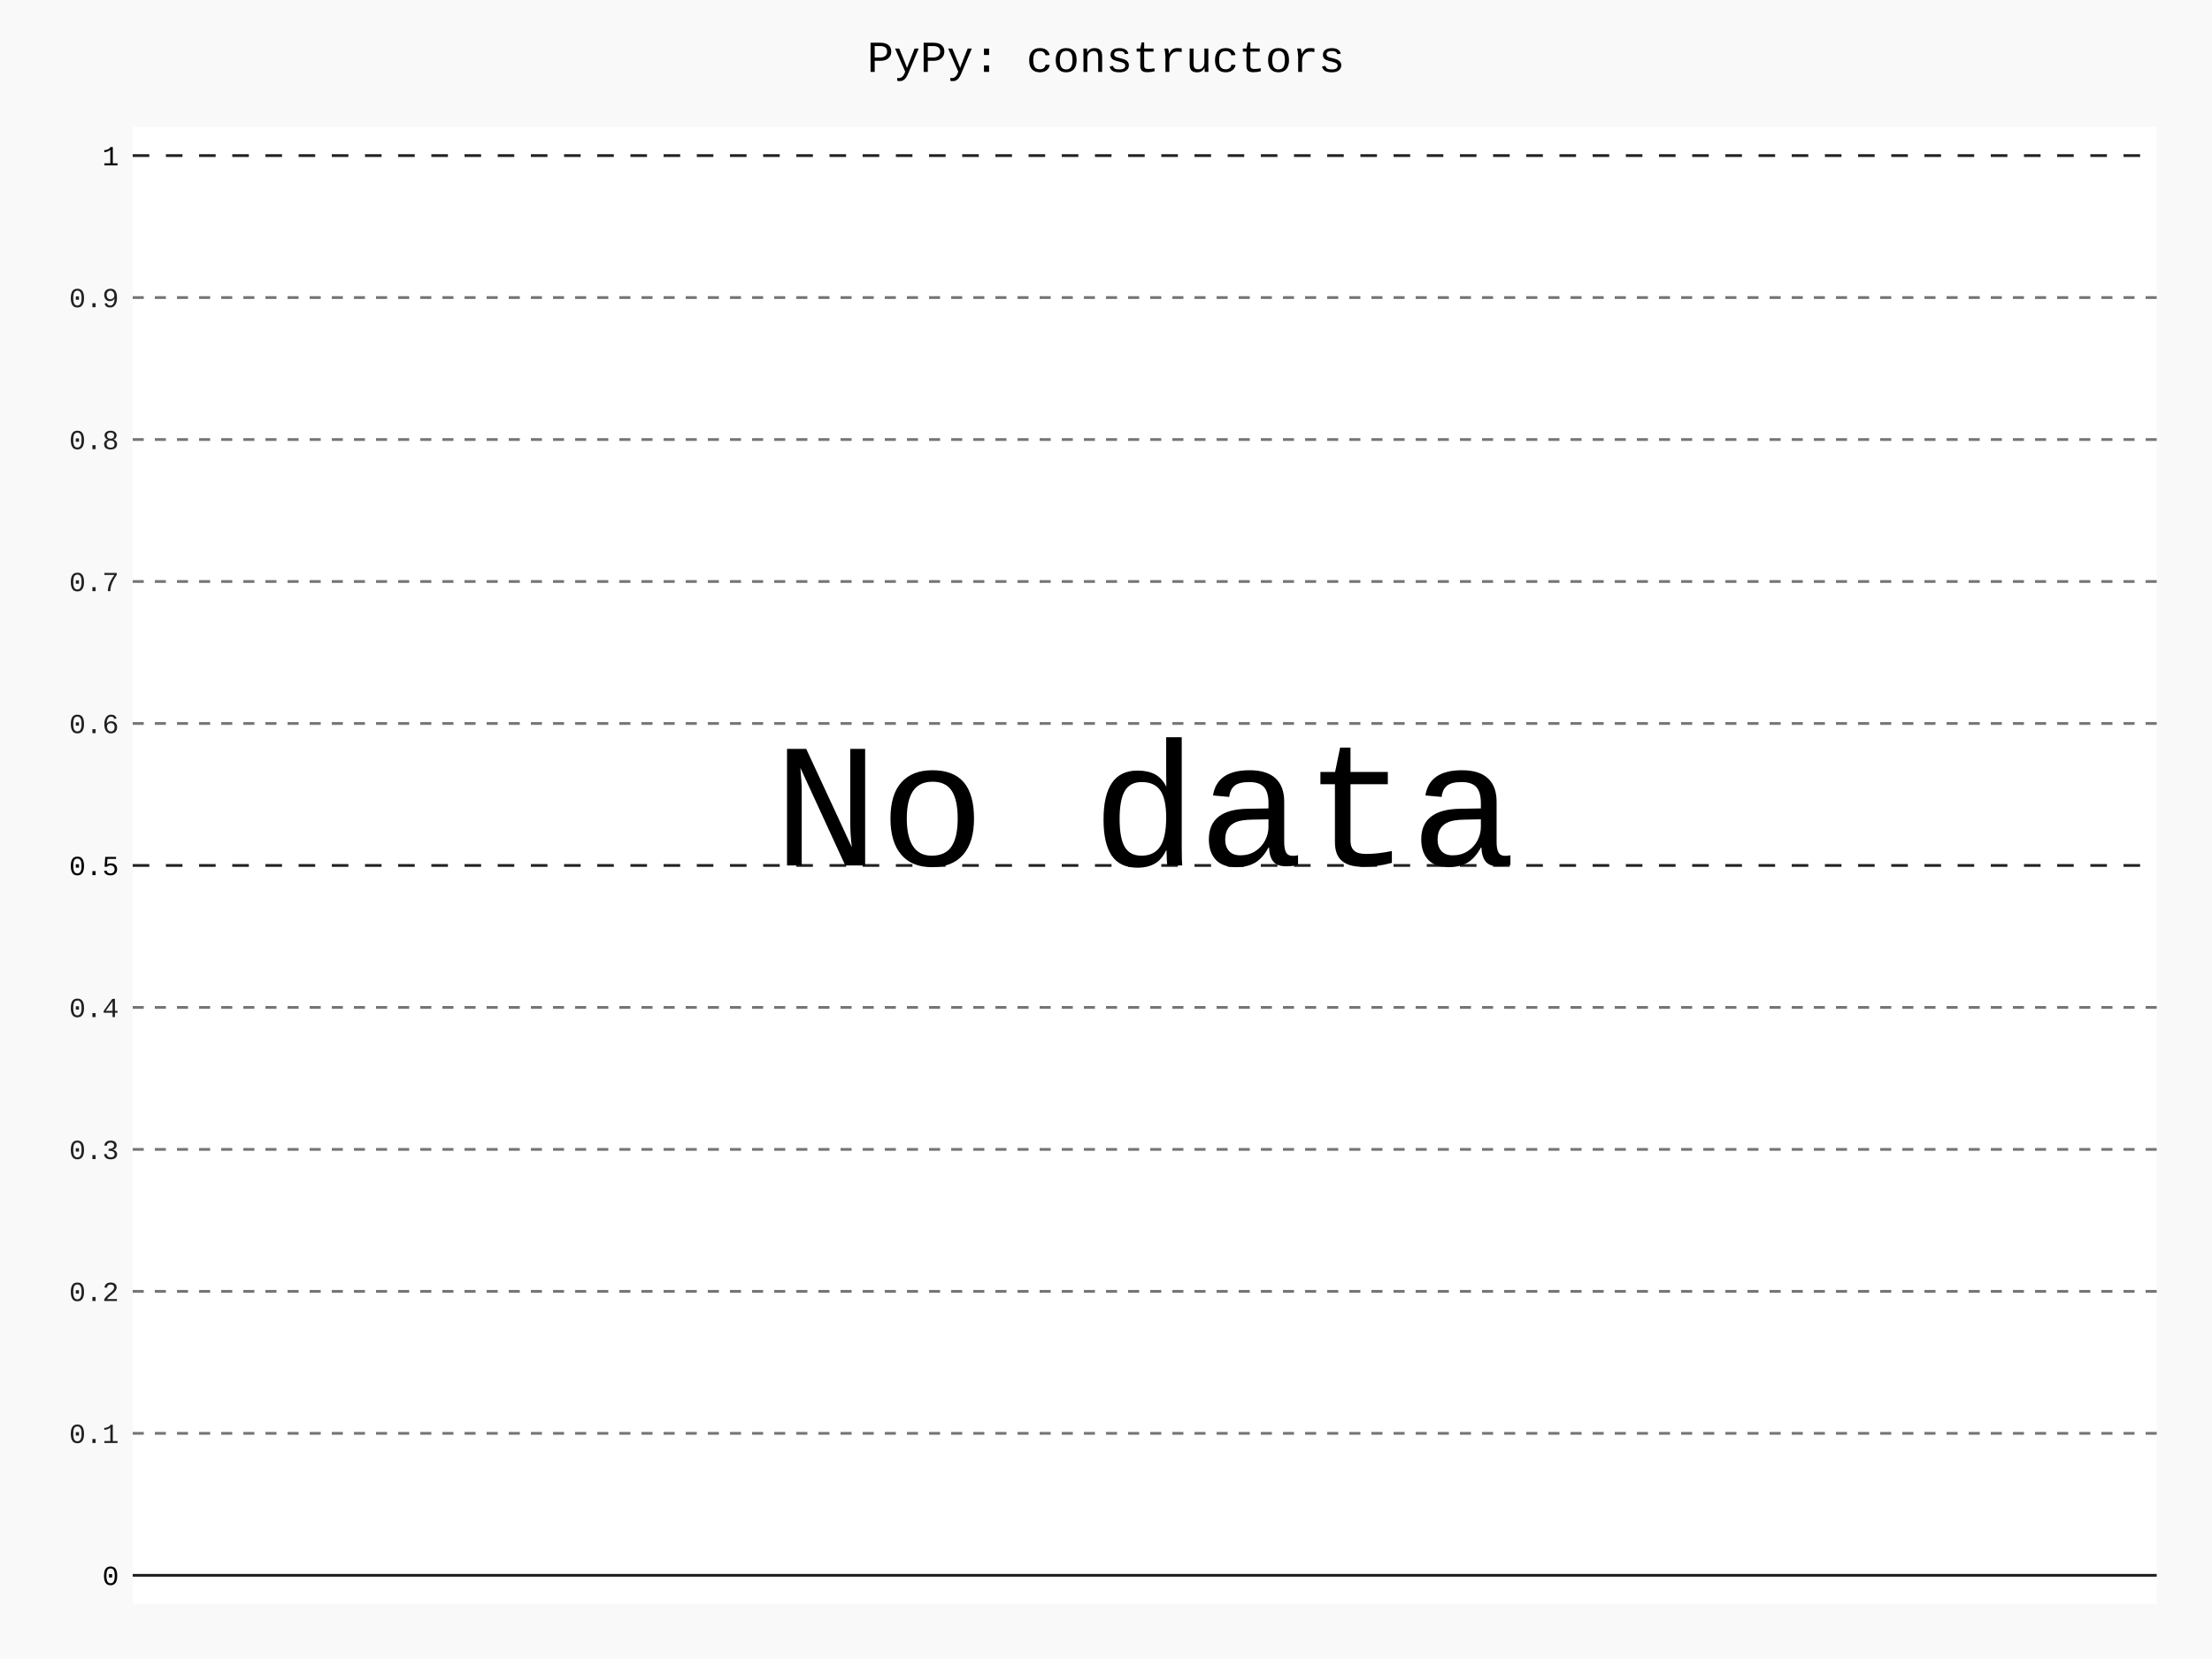
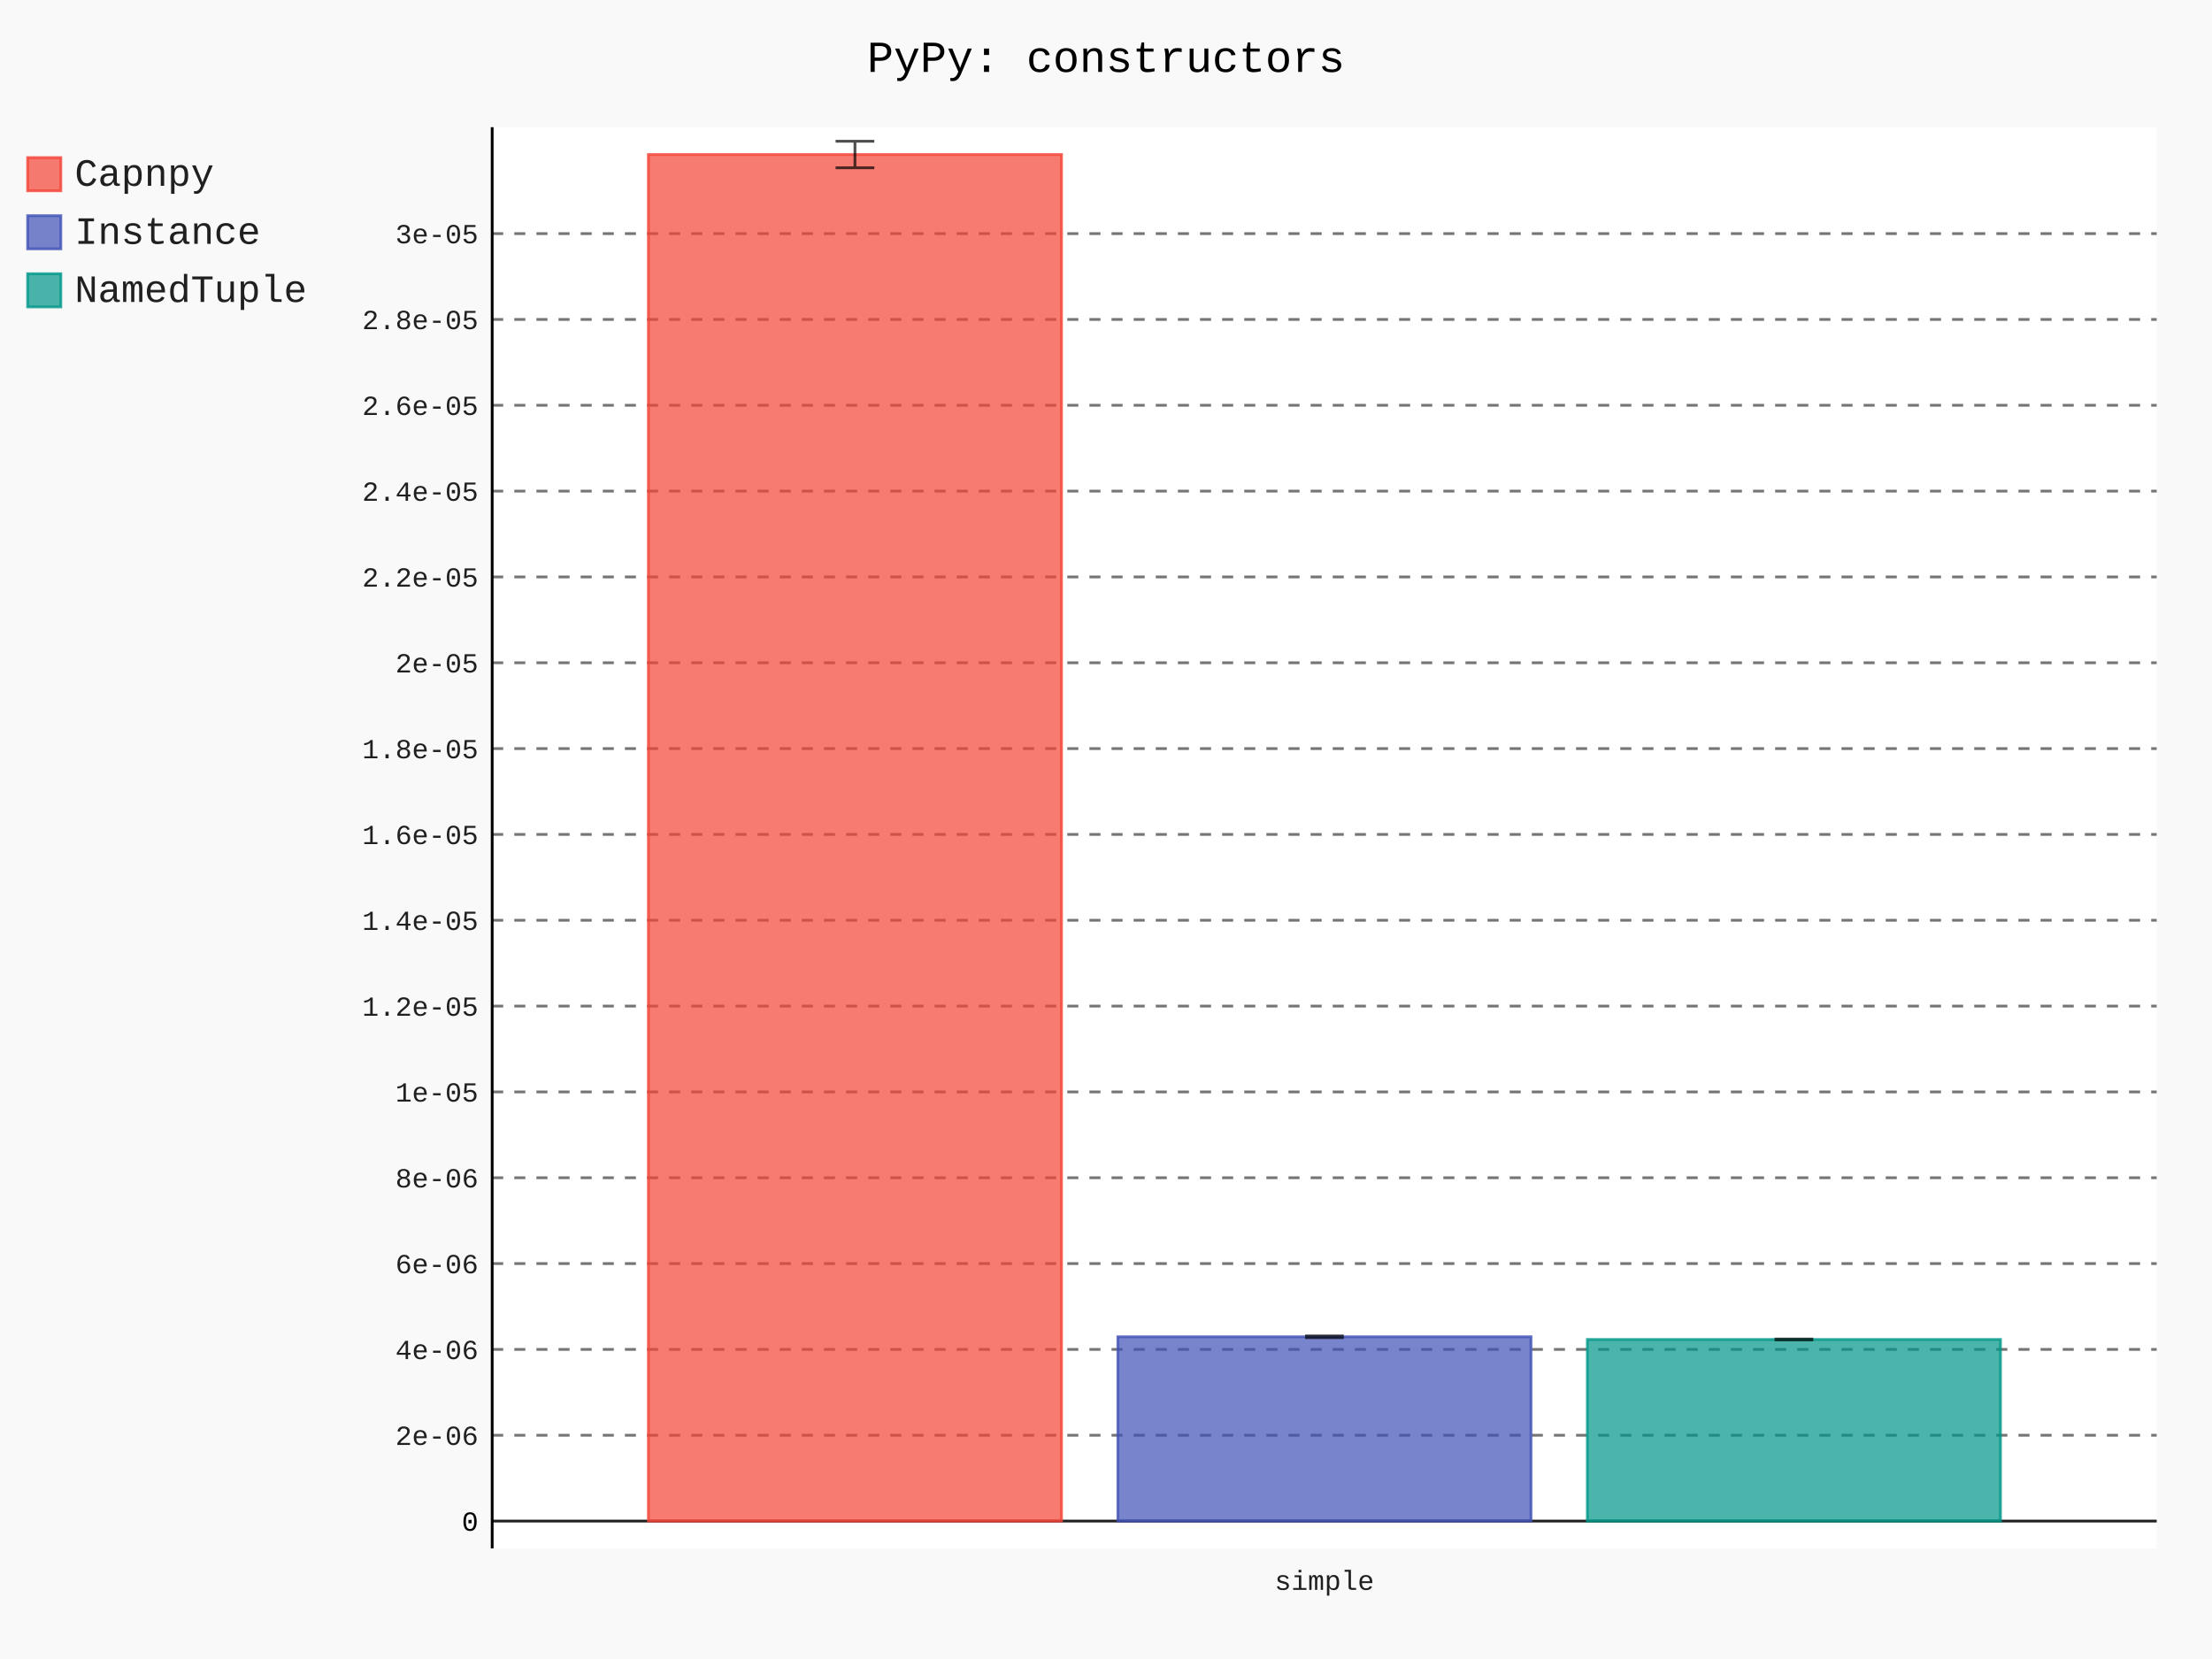
- <svg xmlns="http://www.w3.org/2000/svg" class="pygal-chart" id="chart-ac4eaaff-fcb7-438a-bf3a-5cfff19c0af9" viewBox="0 0 800 600">
+ <svg xmlns="http://www.w3.org/2000/svg" class="pygal-chart" id="chart-c2cd404e-d340-4599-973b-e50041e836b5" viewBox="0 0 800 600">
  <defs>
    <style type="text/css">/*
 * This file is part of pygal
 *
 * A python svg graph plotting library
 * Copyright © 2012 Kozea

 * This library is free software: you can redistribute it and/or modify it under
 * the terms of the GNU Lesser General Public License as published by the Free
 * Software Foundation, either version 3 of the License, or (at your option) any
 * later version.
 *
 * This library is distributed in the hope that it will be useful, but WITHOUT
 * ANY WARRANTY; without even the implied warranty of MERCHANTABILITY or FITNESS
 * FOR A PARTICULAR PURPOSE.  See the GNU Lesser General Public License for more
 * details.
 *
 * You should have received a copy of the GNU Lesser General Public License
 * along with pygal. If not, see &lt;http://www.gnu.org/licenses/&gt;.
*/

/*
 * Font-sizes from config, override with care
 */

- #chart-ac4eaaff-fcb7-438a-bf3a-5cfff19c0af9  {
+ #chart-c2cd404e-d340-4599-973b-e50041e836b5  {
  -webkit-user-select: none;
  -webkit-font-smoothing: antialiased;
  font-family: Consolas, "Liberation Mono", Menlo, Courier, monospace;
}

- #chart-ac4eaaff-fcb7-438a-bf3a-5cfff19c0af9 .title {
+ #chart-c2cd404e-d340-4599-973b-e50041e836b5 .title {
  font-family: Consolas, "Liberation Mono", Menlo, Courier, monospace;
  font-size: 16px;
}

- #chart-ac4eaaff-fcb7-438a-bf3a-5cfff19c0af9 .legends .legend text {
+ #chart-c2cd404e-d340-4599-973b-e50041e836b5 .legends .legend text {
  font-family: Consolas, "Liberation Mono", Menlo, Courier, monospace;
  font-size: 14px;
}

- #chart-ac4eaaff-fcb7-438a-bf3a-5cfff19c0af9 .axis text {
+ #chart-c2cd404e-d340-4599-973b-e50041e836b5 .axis text {
  font-family: Consolas, "Liberation Mono", Menlo, Courier, monospace;
  font-size: 10px;
}

- #chart-ac4eaaff-fcb7-438a-bf3a-5cfff19c0af9 .axis text.major {
+ #chart-c2cd404e-d340-4599-973b-e50041e836b5 .axis text.major {
  font-family: Consolas, "Liberation Mono", Menlo, Courier, monospace;
  font-size: 10px;
}

- #chart-ac4eaaff-fcb7-438a-bf3a-5cfff19c0af9 .text-overlay text.value {
+ #chart-c2cd404e-d340-4599-973b-e50041e836b5 .text-overlay text.value {
  font-family: Consolas, "Liberation Mono", Menlo, Courier, monospace;
  font-size: 16px;
}

- #chart-ac4eaaff-fcb7-438a-bf3a-5cfff19c0af9 .text-overlay text.label {
+ #chart-c2cd404e-d340-4599-973b-e50041e836b5 .text-overlay text.label {
  font-family: Consolas, "Liberation Mono", Menlo, Courier, monospace;
  font-size: 10px;
}

- #chart-ac4eaaff-fcb7-438a-bf3a-5cfff19c0af9 .tooltip {
+ #chart-c2cd404e-d340-4599-973b-e50041e836b5 .tooltip {
  font-family: Consolas, "Liberation Mono", Menlo, Courier, monospace;
  font-size: 14px;
}

- #chart-ac4eaaff-fcb7-438a-bf3a-5cfff19c0af9 text.no_data {
+ #chart-c2cd404e-d340-4599-973b-e50041e836b5 text.no_data {
  font-family: Consolas, "Liberation Mono", Menlo, Courier, monospace;
  font-size: 64px;
}

/*
 * This file is part of pygal
 *
 * A python svg graph plotting library
 * Copyright © 2012 Kozea

 * This library is free software: you can redistribute it and/or modify it under
 * the terms of the GNU Lesser General Public License as published by the Free
 * Software Foundation, either version 3 of the License, or (at your option) any
 * later version.
 *
 * This library is distributed in the hope that it will be useful, but WITHOUT
 * ANY WARRANTY; without even the implied warranty of MERCHANTABILITY or FITNESS
 * FOR A PARTICULAR PURPOSE.  See the GNU Lesser General Public License for more
 * details.
 *
 * You should have received a copy of the GNU Lesser General Public License
 * along with pygal. If not, see &lt;http://www.gnu.org/licenses/&gt;.
*/

/*
 * Styles from config
 */

- #chart-ac4eaaff-fcb7-438a-bf3a-5cfff19c0af9 {
+ #chart-c2cd404e-d340-4599-973b-e50041e836b5 {
  background-color: rgba(249, 249, 249, 1);
}

- #chart-ac4eaaff-fcb7-438a-bf3a-5cfff19c0af9 path,
- #chart-ac4eaaff-fcb7-438a-bf3a-5cfff19c0af9 line,
- #chart-ac4eaaff-fcb7-438a-bf3a-5cfff19c0af9 rect,
- #chart-ac4eaaff-fcb7-438a-bf3a-5cfff19c0af9 circle {
+ #chart-c2cd404e-d340-4599-973b-e50041e836b5 path,
+ #chart-c2cd404e-d340-4599-973b-e50041e836b5 line,
+ #chart-c2cd404e-d340-4599-973b-e50041e836b5 rect,
+ #chart-c2cd404e-d340-4599-973b-e50041e836b5 circle {
  -webkit-transition: 150ms;
  -moz-transition: 150ms;
  transition: 150ms;
}

- #chart-ac4eaaff-fcb7-438a-bf3a-5cfff19c0af9 .graph &gt; .background {
+ #chart-c2cd404e-d340-4599-973b-e50041e836b5 .graph &gt; .background {
  fill: rgba(249, 249, 249, 1);
}

- #chart-ac4eaaff-fcb7-438a-bf3a-5cfff19c0af9 .plot &gt; .background {
+ #chart-c2cd404e-d340-4599-973b-e50041e836b5 .plot &gt; .background {
  fill: rgba(255, 255, 255, 1);
}

- #chart-ac4eaaff-fcb7-438a-bf3a-5cfff19c0af9 .graph {
+ #chart-c2cd404e-d340-4599-973b-e50041e836b5 .graph {
  fill: rgba(0, 0, 0, .87);
}

- #chart-ac4eaaff-fcb7-438a-bf3a-5cfff19c0af9 text.no_data {
-   fill: rgba(0, 0, 0, 1);
- }
- 
- #chart-ac4eaaff-fcb7-438a-bf3a-5cfff19c0af9 .title {
-   fill: rgba(0, 0, 0, 1);
- }
- 
- #chart-ac4eaaff-fcb7-438a-bf3a-5cfff19c0af9 .legends .legend text {
+ #chart-c2cd404e-d340-4599-973b-e50041e836b5 text.no_data {
+   fill: rgba(0, 0, 0, 1);
+ }
+ 
+ #chart-c2cd404e-d340-4599-973b-e50041e836b5 .title {
+   fill: rgba(0, 0, 0, 1);
+ }
+ 
+ #chart-c2cd404e-d340-4599-973b-e50041e836b5 .legends .legend text {
  fill: rgba(0, 0, 0, .87);
}

- #chart-ac4eaaff-fcb7-438a-bf3a-5cfff19c0af9 .legends .legend:hover text {
-   fill: rgba(0, 0, 0, 1);
- }
- 
- #chart-ac4eaaff-fcb7-438a-bf3a-5cfff19c0af9 .axis .line {
+ #chart-c2cd404e-d340-4599-973b-e50041e836b5 .legends .legend:hover text {
+   fill: rgba(0, 0, 0, 1);
+ }
+ 
+ #chart-c2cd404e-d340-4599-973b-e50041e836b5 .axis .line {
  stroke: rgba(0, 0, 0, 1);
}

- #chart-ac4eaaff-fcb7-438a-bf3a-5cfff19c0af9 .axis .guide.line {
+ #chart-c2cd404e-d340-4599-973b-e50041e836b5 .axis .guide.line {
  stroke: rgba(0, 0, 0, .54);
}

- #chart-ac4eaaff-fcb7-438a-bf3a-5cfff19c0af9 .axis .major.line {
+ #chart-c2cd404e-d340-4599-973b-e50041e836b5 .axis .major.line {
  stroke: rgba(0, 0, 0, .87);
}

- #chart-ac4eaaff-fcb7-438a-bf3a-5cfff19c0af9 .axis text.major {
-   fill: rgba(0, 0, 0, 1);
- }
- 
- #chart-ac4eaaff-fcb7-438a-bf3a-5cfff19c0af9 .axis.y .guides:hover .guide.line,
- #chart-ac4eaaff-fcb7-438a-bf3a-5cfff19c0af9 .line-graph .axis.x .guides:hover .guide.line,
- #chart-ac4eaaff-fcb7-438a-bf3a-5cfff19c0af9 .stackedline-graph .axis.x .guides:hover .guide.line,
- #chart-ac4eaaff-fcb7-438a-bf3a-5cfff19c0af9 .xy-graph .axis.x .guides:hover .guide.line {
+ #chart-c2cd404e-d340-4599-973b-e50041e836b5 .axis text.major {
+   fill: rgba(0, 0, 0, 1);
+ }
+ 
+ #chart-c2cd404e-d340-4599-973b-e50041e836b5 .axis.y .guides:hover .guide.line,
+ #chart-c2cd404e-d340-4599-973b-e50041e836b5 .line-graph .axis.x .guides:hover .guide.line,
+ #chart-c2cd404e-d340-4599-973b-e50041e836b5 .stackedline-graph .axis.x .guides:hover .guide.line,
+ #chart-c2cd404e-d340-4599-973b-e50041e836b5 .xy-graph .axis.x .guides:hover .guide.line {
  stroke: rgba(0, 0, 0, 1);
}

- #chart-ac4eaaff-fcb7-438a-bf3a-5cfff19c0af9 .axis .guides:hover text {
-   fill: rgba(0, 0, 0, 1);
- }
- 
- 
- #chart-ac4eaaff-fcb7-438a-bf3a-5cfff19c0af9 .reactive {
+ #chart-c2cd404e-d340-4599-973b-e50041e836b5 .axis .guides:hover text {
+   fill: rgba(0, 0, 0, 1);
+ }
+ 
+ 
+ #chart-c2cd404e-d340-4599-973b-e50041e836b5 .reactive {
  fill-opacity: .7;
  stroke-opacity: .8;
}

- #chart-ac4eaaff-fcb7-438a-bf3a-5cfff19c0af9 .ci {
+ #chart-c2cd404e-d340-4599-973b-e50041e836b5 .ci {
    stroke: rgba(0, 0, 0, .87);
}

- #chart-ac4eaaff-fcb7-438a-bf3a-5cfff19c0af9 .reactive.active,
- #chart-ac4eaaff-fcb7-438a-bf3a-5cfff19c0af9 .active .reactive {
+ #chart-c2cd404e-d340-4599-973b-e50041e836b5 .reactive.active,
+ #chart-c2cd404e-d340-4599-973b-e50041e836b5 .active .reactive {
  fill-opacity: .8;
  stroke-opacity: .9;
  stroke-width: 4;
}

- #chart-ac4eaaff-fcb7-438a-bf3a-5cfff19c0af9 .ci .reactive.active {
+ #chart-c2cd404e-d340-4599-973b-e50041e836b5 .ci .reactive.active {
  stroke-width: 1.5;
}

- #chart-ac4eaaff-fcb7-438a-bf3a-5cfff19c0af9 .series text {
-   fill: rgba(0, 0, 0, 1);
- }
- 
- #chart-ac4eaaff-fcb7-438a-bf3a-5cfff19c0af9 .tooltip rect {
+ #chart-c2cd404e-d340-4599-973b-e50041e836b5 .series text {
+   fill: rgba(0, 0, 0, 1);
+ }
+ 
+ #chart-c2cd404e-d340-4599-973b-e50041e836b5 .tooltip rect {
  fill: rgba(255, 255, 255, 1);
  stroke: rgba(0, 0, 0, 1);
  -webkit-transition: opacity 150ms;
  -moz-transition: opacity 150ms;
  transition: opacity 150ms;
}

- #chart-ac4eaaff-fcb7-438a-bf3a-5cfff19c0af9 .tooltip .label {
+ #chart-c2cd404e-d340-4599-973b-e50041e836b5 .tooltip .label {
  fill: rgba(0, 0, 0, .87);
}

- #chart-ac4eaaff-fcb7-438a-bf3a-5cfff19c0af9 .tooltip .label {
+ #chart-c2cd404e-d340-4599-973b-e50041e836b5 .tooltip .label {
  fill: rgba(0, 0, 0, .87);
}

- #chart-ac4eaaff-fcb7-438a-bf3a-5cfff19c0af9 .tooltip .legend {
+ #chart-c2cd404e-d340-4599-973b-e50041e836b5 .tooltip .legend {
  font-size: .8em;
  fill: rgba(0, 0, 0, .54);
}

- #chart-ac4eaaff-fcb7-438a-bf3a-5cfff19c0af9 .tooltip .x_label {
+ #chart-c2cd404e-d340-4599-973b-e50041e836b5 .tooltip .x_label {
  font-size: .6em;
  fill: rgba(0, 0, 0, 1);
}

- #chart-ac4eaaff-fcb7-438a-bf3a-5cfff19c0af9 .tooltip .xlink {
+ #chart-c2cd404e-d340-4599-973b-e50041e836b5 .tooltip .xlink {
  font-size: .5em;
  text-decoration: underline;
}

- #chart-ac4eaaff-fcb7-438a-bf3a-5cfff19c0af9 .tooltip .value {
+ #chart-c2cd404e-d340-4599-973b-e50041e836b5 .tooltip .value {
  font-size: 1.5em;
}

- #chart-ac4eaaff-fcb7-438a-bf3a-5cfff19c0af9 .bound {
+ #chart-c2cd404e-d340-4599-973b-e50041e836b5 .bound {
  font-size: .5em;
}

- #chart-ac4eaaff-fcb7-438a-bf3a-5cfff19c0af9 .max-value {
+ #chart-c2cd404e-d340-4599-973b-e50041e836b5 .max-value {
  font-size: .75em;
  fill: rgba(0, 0, 0, .54);
}

- #chart-ac4eaaff-fcb7-438a-bf3a-5cfff19c0af9 .map-element {
+ #chart-c2cd404e-d340-4599-973b-e50041e836b5 .map-element {
  fill: rgba(255, 255, 255, 1);
  stroke: rgba(0, 0, 0, .54) !important;
}

- #chart-ac4eaaff-fcb7-438a-bf3a-5cfff19c0af9 .map-element .reactive {
+ #chart-c2cd404e-d340-4599-973b-e50041e836b5 .map-element .reactive {
  fill-opacity: inherit;
  stroke-opacity: inherit;
}

+ #chart-c2cd404e-d340-4599-973b-e50041e836b5 .color-0, #chart-c2cd404e-d340-4599-973b-e50041e836b5 .color-0 a:visited {
+   stroke: #F44336;
+   fill: #F44336;
+ }
+ 
+ #chart-c2cd404e-d340-4599-973b-e50041e836b5 .color-1, #chart-c2cd404e-d340-4599-973b-e50041e836b5 .color-1 a:visited {
+   stroke: #3F51B5;
+   fill: #3F51B5;
+ }
+ 
+ #chart-c2cd404e-d340-4599-973b-e50041e836b5 .color-2, #chart-c2cd404e-d340-4599-973b-e50041e836b5 .color-2 a:visited {
+   stroke: #009688;
+   fill: #009688;
+ }
+ 
+ #chart-c2cd404e-d340-4599-973b-e50041e836b5  .text-overlay .color-0 text {
+   fill: black;
+ }
+ 
+ #chart-c2cd404e-d340-4599-973b-e50041e836b5  .text-overlay .color-1 text {
+   fill: black;
+ }
+ 
+ #chart-c2cd404e-d340-4599-973b-e50041e836b5  .text-overlay .color-2 text {
+   fill: black;
+ }




/*
 * This file is part of pygal
 *
 * A python svg graph plotting library
 * Copyright © 2012 Kozea

 * This library is free software: you can redistribute it and/or modify it under
 * the terms of the GNU Lesser General Public License as published by the Free
 * Software Foundation, either version 3 of the License, or (at your option) any
 * later version.
 *
 * This library is distributed in the hope that it will be useful, but WITHOUT
 * ANY WARRANTY; without even the implied warranty of MERCHANTABILITY or FITNESS
 * FOR A PARTICULAR PURPOSE.  See the GNU Lesser General Public License for more
 * details.
 *
 * You should have received a copy of the GNU Lesser General Public License
 * along with pygal. If not, see &lt;http://www.gnu.org/licenses/&gt;.
*/

- #chart-ac4eaaff-fcb7-438a-bf3a-5cfff19c0af9 text.no_data {
+ #chart-c2cd404e-d340-4599-973b-e50041e836b5 text.no_data {
  text-anchor: middle;
}

- #chart-ac4eaaff-fcb7-438a-bf3a-5cfff19c0af9 .guide.line {
+ #chart-c2cd404e-d340-4599-973b-e50041e836b5 .guide.line {
  fill: none;
}

- #chart-ac4eaaff-fcb7-438a-bf3a-5cfff19c0af9 .centered {
+ #chart-c2cd404e-d340-4599-973b-e50041e836b5 .centered {
  text-anchor: middle;
}

- #chart-ac4eaaff-fcb7-438a-bf3a-5cfff19c0af9 .title {
+ #chart-c2cd404e-d340-4599-973b-e50041e836b5 .title {
  text-anchor: middle;
}

- #chart-ac4eaaff-fcb7-438a-bf3a-5cfff19c0af9 .legends .legend text {
+ #chart-c2cd404e-d340-4599-973b-e50041e836b5 .legends .legend text {
  fill-opacity: 1;
}

- #chart-ac4eaaff-fcb7-438a-bf3a-5cfff19c0af9 .axis.x text {
+ #chart-c2cd404e-d340-4599-973b-e50041e836b5 .axis.x text {
  text-anchor: middle;
}

- #chart-ac4eaaff-fcb7-438a-bf3a-5cfff19c0af9 .axis.x:not(.web) text[transform] {
+ #chart-c2cd404e-d340-4599-973b-e50041e836b5 .axis.x:not(.web) text[transform] {
  text-anchor: start;
}

- #chart-ac4eaaff-fcb7-438a-bf3a-5cfff19c0af9 .axis.x:not(.web) text[transform].backwards {
+ #chart-c2cd404e-d340-4599-973b-e50041e836b5 .axis.x:not(.web) text[transform].backwards {
  text-anchor: end;
}

- #chart-ac4eaaff-fcb7-438a-bf3a-5cfff19c0af9 .axis.y text {
+ #chart-c2cd404e-d340-4599-973b-e50041e836b5 .axis.y text {
  text-anchor: end;
}

- #chart-ac4eaaff-fcb7-438a-bf3a-5cfff19c0af9 .axis.y text[transform].backwards {
+ #chart-c2cd404e-d340-4599-973b-e50041e836b5 .axis.y text[transform].backwards {
  text-anchor: start;
}

- #chart-ac4eaaff-fcb7-438a-bf3a-5cfff19c0af9 .axis.y2 text {
+ #chart-c2cd404e-d340-4599-973b-e50041e836b5 .axis.y2 text {
  text-anchor: start;
}

- #chart-ac4eaaff-fcb7-438a-bf3a-5cfff19c0af9 .axis.y2 text[transform].backwards {
+ #chart-c2cd404e-d340-4599-973b-e50041e836b5 .axis.y2 text[transform].backwards {
  text-anchor: end;
}

- #chart-ac4eaaff-fcb7-438a-bf3a-5cfff19c0af9 .axis .guide.line {
+ #chart-c2cd404e-d340-4599-973b-e50041e836b5 .axis .guide.line {
  stroke-dasharray: 4,4;
}

- #chart-ac4eaaff-fcb7-438a-bf3a-5cfff19c0af9 .axis .major.guide.line {
+ #chart-c2cd404e-d340-4599-973b-e50041e836b5 .axis .major.guide.line {
  stroke-dasharray: 6,6;
}

- #chart-ac4eaaff-fcb7-438a-bf3a-5cfff19c0af9 .horizontal .axis.y .guide.line,
- #chart-ac4eaaff-fcb7-438a-bf3a-5cfff19c0af9 .horizontal .axis.y2 .guide.line,
- #chart-ac4eaaff-fcb7-438a-bf3a-5cfff19c0af9 .vertical .axis.x .guide.line {
+ #chart-c2cd404e-d340-4599-973b-e50041e836b5 .horizontal .axis.y .guide.line,
+ #chart-c2cd404e-d340-4599-973b-e50041e836b5 .horizontal .axis.y2 .guide.line,
+ #chart-c2cd404e-d340-4599-973b-e50041e836b5 .vertical .axis.x .guide.line {
  opacity: 0;
}

- #chart-ac4eaaff-fcb7-438a-bf3a-5cfff19c0af9 .horizontal .axis.always_show .guide.line,
- #chart-ac4eaaff-fcb7-438a-bf3a-5cfff19c0af9 .vertical .axis.always_show .guide.line {
+ #chart-c2cd404e-d340-4599-973b-e50041e836b5 .horizontal .axis.always_show .guide.line,
+ #chart-c2cd404e-d340-4599-973b-e50041e836b5 .vertical .axis.always_show .guide.line {
  opacity: 1 !important;
}

- #chart-ac4eaaff-fcb7-438a-bf3a-5cfff19c0af9 .axis.y .guides:hover .guide.line,
- #chart-ac4eaaff-fcb7-438a-bf3a-5cfff19c0af9 .axis.y2 .guides:hover .guide.line,
- #chart-ac4eaaff-fcb7-438a-bf3a-5cfff19c0af9 .axis.x .guides:hover .guide.line {
+ #chart-c2cd404e-d340-4599-973b-e50041e836b5 .axis.y .guides:hover .guide.line,
+ #chart-c2cd404e-d340-4599-973b-e50041e836b5 .axis.y2 .guides:hover .guide.line,
+ #chart-c2cd404e-d340-4599-973b-e50041e836b5 .axis.x .guides:hover .guide.line {
  opacity: 1;
}

- #chart-ac4eaaff-fcb7-438a-bf3a-5cfff19c0af9 .axis .guides:hover text {
+ #chart-c2cd404e-d340-4599-973b-e50041e836b5 .axis .guides:hover text {
  opacity: 1;
}

- #chart-ac4eaaff-fcb7-438a-bf3a-5cfff19c0af9 .nofill {
+ #chart-c2cd404e-d340-4599-973b-e50041e836b5 .nofill {
  fill: none;
}

- #chart-ac4eaaff-fcb7-438a-bf3a-5cfff19c0af9 .subtle-fill {
+ #chart-c2cd404e-d340-4599-973b-e50041e836b5 .subtle-fill {
  fill-opacity: .2;
}

- #chart-ac4eaaff-fcb7-438a-bf3a-5cfff19c0af9 .dot {
+ #chart-c2cd404e-d340-4599-973b-e50041e836b5 .dot {
  stroke-width: 1px;
  fill-opacity: 1;
}

- #chart-ac4eaaff-fcb7-438a-bf3a-5cfff19c0af9 .dot.active {
+ #chart-c2cd404e-d340-4599-973b-e50041e836b5 .dot.active {
  stroke-width: 5px;
}

- #chart-ac4eaaff-fcb7-438a-bf3a-5cfff19c0af9 .dot.negative {
+ #chart-c2cd404e-d340-4599-973b-e50041e836b5 .dot.negative {
  fill: transparent;
}

- #chart-ac4eaaff-fcb7-438a-bf3a-5cfff19c0af9  text, #chart-ac4eaaff-fcb7-438a-bf3a-5cfff19c0af9  tspan {
+ #chart-c2cd404e-d340-4599-973b-e50041e836b5  text, #chart-c2cd404e-d340-4599-973b-e50041e836b5  tspan {
  stroke: none !important;
}

- #chart-ac4eaaff-fcb7-438a-bf3a-5cfff19c0af9 .series text.active {
+ #chart-c2cd404e-d340-4599-973b-e50041e836b5 .series text.active {
  opacity: 1;
}

- #chart-ac4eaaff-fcb7-438a-bf3a-5cfff19c0af9 .tooltip rect {
+ #chart-c2cd404e-d340-4599-973b-e50041e836b5 .tooltip rect {
  fill-opacity: .95;
  stroke-width: .5;
}

- #chart-ac4eaaff-fcb7-438a-bf3a-5cfff19c0af9 .tooltip text {
+ #chart-c2cd404e-d340-4599-973b-e50041e836b5 .tooltip text {
  fill-opacity: 1;
}

- #chart-ac4eaaff-fcb7-438a-bf3a-5cfff19c0af9 .showable {
+ #chart-c2cd404e-d340-4599-973b-e50041e836b5 .showable {
  visibility: hidden;
}

- #chart-ac4eaaff-fcb7-438a-bf3a-5cfff19c0af9 .showable.shown {
+ #chart-c2cd404e-d340-4599-973b-e50041e836b5 .showable.shown {
  visibility: visible;
}

- #chart-ac4eaaff-fcb7-438a-bf3a-5cfff19c0af9 .gauge-background {
+ #chart-c2cd404e-d340-4599-973b-e50041e836b5 .gauge-background {
  fill: rgba(229, 229, 229, 1);
  stroke: none;
}

- #chart-ac4eaaff-fcb7-438a-bf3a-5cfff19c0af9 .bg-lines {
+ #chart-c2cd404e-d340-4599-973b-e50041e836b5 .bg-lines {
  stroke: rgba(249, 249, 249, 1);
  stroke-width: 2px;
}
</style>
  </defs>
  <g class="graph bar-graph vertical">
    <rect class="background" height="600" width="800" x="0" y="0" />
-     <g class="plot" transform="translate(48, 46)">
-       <rect class="background" height="534" width="732.0" x="0" y="0" />
+     <g class="plot" transform="translate(178, 46)">
+       <rect class="background" height="514" width="602.0" x="0" y="0" />
      <g class="axis y">
        <g class="guides">
-           <path class="axis major line" d="M0 523.731 h732" />
-           <text class="major" x="-5" y="527.231">0</text>
-         </g>
-         <g class="guides">
-           <path class="guide line" d="M0 472.385 h732" />
-           <text class="" x="-5" y="475.885">0.1</text>
-         </g>
-         <g class="guides">
-           <path class="guide line" d="M0 421.038 h732" />
-           <text class="" x="-5" y="424.538">0.2</text>
-         </g>
-         <g class="guides">
-           <path class="guide line" d="M0 369.692 h732" />
-           <text class="" x="-5" y="373.192">0.3</text>
-         </g>
-         <g class="guides">
-           <path class="guide line" d="M0 318.346 h732" />
-           <text class="" x="-5" y="321.846">0.4</text>
-         </g>
-         <g class="guides">
-           <path class="major guide line" d="M0 267 h732" />
-           <text class="major" x="-5" y="270.5">0.5</text>
-         </g>
-         <g class="guides">
-           <path class="guide line" d="M0 215.654 h732" />
-           <text class="" x="-5" y="219.154">0.6</text>
-         </g>
-         <g class="guides">
-           <path class="guide line" d="M0 164.308 h732" />
-           <text class="" x="-5" y="167.808">0.7</text>
-         </g>
-         <g class="guides">
-           <path class="guide line" d="M0 112.962 h732" />
-           <text class="" x="-5" y="116.462">0.8</text>
-         </g>
-         <g class="guides">
-           <path class="guide line" d="M0 61.615 h732" />
-           <text class="" x="-5" y="65.115">0.9</text>
-         </g>
-         <g class="guides">
-           <path class="major guide line" d="M0 10.269 h732" />
-           <text class="major" x="-5" y="13.769">1</text>
+           <path class="axis major line" d="M0 504.115 h602" />
+           <text class="major" x="-5" y="507.615">0</text>
+         </g>
+         <g class="guides">
+           <path class="guide line" d="M0 473.074 h602" />
+           <text class="" x="-5" y="476.574">2e-06</text>
+         </g>
+         <g class="guides">
+           <path class="guide line" d="M0 442.032 h602" />
+           <text class="" x="-5" y="445.532">4e-06</text>
+         </g>
+         <g class="guides">
+           <path class="guide line" d="M0 410.99 h602" />
+           <text class="" x="-5" y="414.49">6e-06</text>
+         </g>
+         <g class="guides">
+           <path class="guide line" d="M0 379.949 h602" />
+           <text class="" x="-5" y="383.449">8e-06</text>
+         </g>
+         <g class="guides">
+           <path class="guide line" d="M0 348.907 h602" />
+           <text class="" x="-5" y="352.407">1e-05</text>
+         </g>
+         <g class="guides">
+           <path class="guide line" d="M0 317.866 h602" />
+           <text class="" x="-5" y="321.366">1.2e-05</text>
+         </g>
+         <g class="guides">
+           <path class="guide line" d="M0 286.824 h602" />
+           <text class="" x="-5" y="290.324">1.4e-05</text>
+         </g>
+         <g class="guides">
+           <path class="guide line" d="M0 255.782 h602" />
+           <text class="" x="-5" y="259.282">1.6e-05</text>
+         </g>
+         <g class="guides">
+           <path class="guide line" d="M0 224.741 h602" />
+           <text class="" x="-5" y="228.241">1.8e-05</text>
+         </g>
+         <g class="guides">
+           <path class="guide line" d="M0 193.699 h602" />
+           <text class="" x="-5" y="197.199">2e-05</text>
+         </g>
+         <g class="guides">
+           <path class="guide line" d="M0 162.657 h602" />
+           <text class="" x="-5" y="166.157">2.2e-05</text>
+         </g>
+         <g class="guides">
+           <path class="guide line" d="M0 131.616 h602" />
+           <text class="" x="-5" y="135.116">2.4e-05</text>
+         </g>
+         <g class="guides">
+           <path class="guide line" d="M0 100.574 h602" />
+           <text class="" x="-5" y="104.074">2.6e-05</text>
+         </g>
+         <g class="guides">
+           <path class="guide line" d="M0 69.533 h602" />
+           <text class="" x="-5" y="73.033">2.8e-05</text>
+         </g>
+         <g class="guides">
+           <path class="guide line" d="M0 38.491 h602" />
+           <text class="" x="-5" y="41.991">3e-05</text>
+         </g>
+       </g>
+       <g class="axis x">
+         <path class="line" d="M0 0 v514" />
+         <g class="guides">
+           <path class="guide line" d="M301 0 v514" />
+           <text class="" x="301.0" y="529.0">simple</text>
+         </g>
+       </g>
+       <g class="series serie-0 color-0">
+         <g class="bars">
+           <g class="bar">
+             <rect class="rect reactive tooltip-trigger" height="494.231" rx="0" ry="0" width="149.419" x="56.495" y="9.885" />
+           </g>
+         </g>
+       </g>
+       <g class="series serie-1 color-1">
+         <g class="bars">
+           <g class="bar">
+             <rect class="rect reactive tooltip-trigger" height="66.656" rx="0" ry="0" width="149.419" x="226.29" y="437.46" />
+           </g>
+         </g>
+       </g>
+       <g class="series serie-2 color-2">
+         <g class="bars">
+           <g class="bar">
+             <rect class="rect reactive tooltip-trigger" height="65.678" rx="0" ry="0" width="149.419" x="396.085" y="438.437" />
+           </g>
        </g>
      </g>
    </g>
    <g class="titles">
      <text class="title plot_title" x="400.0" y="26">PyPy: constructors</text>
    </g>
-     <g class="plot overlay" transform="translate(48, 46)" />
-     <g class="plot text-overlay" transform="translate(48, 46)">
-       <text class="no_data" x="366.0" y="267.0">No data</text>
+     <g class="plot overlay" transform="translate(178, 46)">
+       <g class="series serie-0 color-0">
+         <g class="ci">
+           <path class="nofill reactive" d="M131.205 5.085 L138.205 5.085 M131.205 5.085 L124.205 5.085 M131.205 5.085 L131.205 14.685 L138.205 14.685 M131.205 14.685 L124.205 14.685" />
+         </g>
+       </g>
+       <g class="series serie-1 color-1">
+         <g class="ci">
+           <path class="nofill reactive" d="M301 437.151 L308 437.151 M301 437.151 L294 437.151 M301 437.151 L301 437.768 L308 437.768 M301 437.768 L294 437.768" />
+         </g>
+       </g>
+       <g class="series serie-2 color-2">
+         <g class="ci">
+           <path class="nofill reactive" d="M470.795 438.279 L477.795 438.279 M470.795 438.279 L463.795 438.279 M470.795 438.279 L470.795 438.596 L477.795 438.596 M470.795 438.596 L463.795 438.596" />
+         </g>
+       </g>
    </g>
-     <g class="plot tooltip-overlay" transform="translate(48, 46)">
+     <g class="plot text-overlay" transform="translate(178, 46)">
+       <g class="series serie-0 color-0" />
+       <g class="series serie-1 color-1" />
+       <g class="series serie-2 color-2" />
+     </g>
+     <g class="plot tooltip-overlay" transform="translate(178, 46)">
      <g class="tooltip" style="opacity: 0" transform="translate(0 0)">
        <rect class="tooltip-box" height="0" rx="0" ry="0" width="0" />
        <g class="text" />
      </g>
    </g>
-     <g class="legends" transform="translate(10, 56)" />
+     <g class="legends" transform="translate(10, 56)">
+       <g class="legend reactive activate-serie" id="activate-serie-0">
+         <rect class="color-0 reactive" height="12" width="12" x="0.0" y="1.0" />
+         <text x="17.0" y="11.2">Capnpy</text>
+       </g>
+       <g class="legend reactive activate-serie" id="activate-serie-1">
+         <rect class="color-1 reactive" height="12" width="12" x="0.0" y="22.0" />
+         <text x="17.0" y="32.2">Instance</text>
+       </g>
+       <g class="legend reactive activate-serie" id="activate-serie-2">
+         <rect class="color-2 reactive" height="12" width="12" x="0.0" y="43.0" />
+         <text x="17.0" y="53.2">NamedTuple</text>
+       </g>
+     </g>
    <g class="legends" transform="translate(790, 56)" />
  </g>
</svg>
